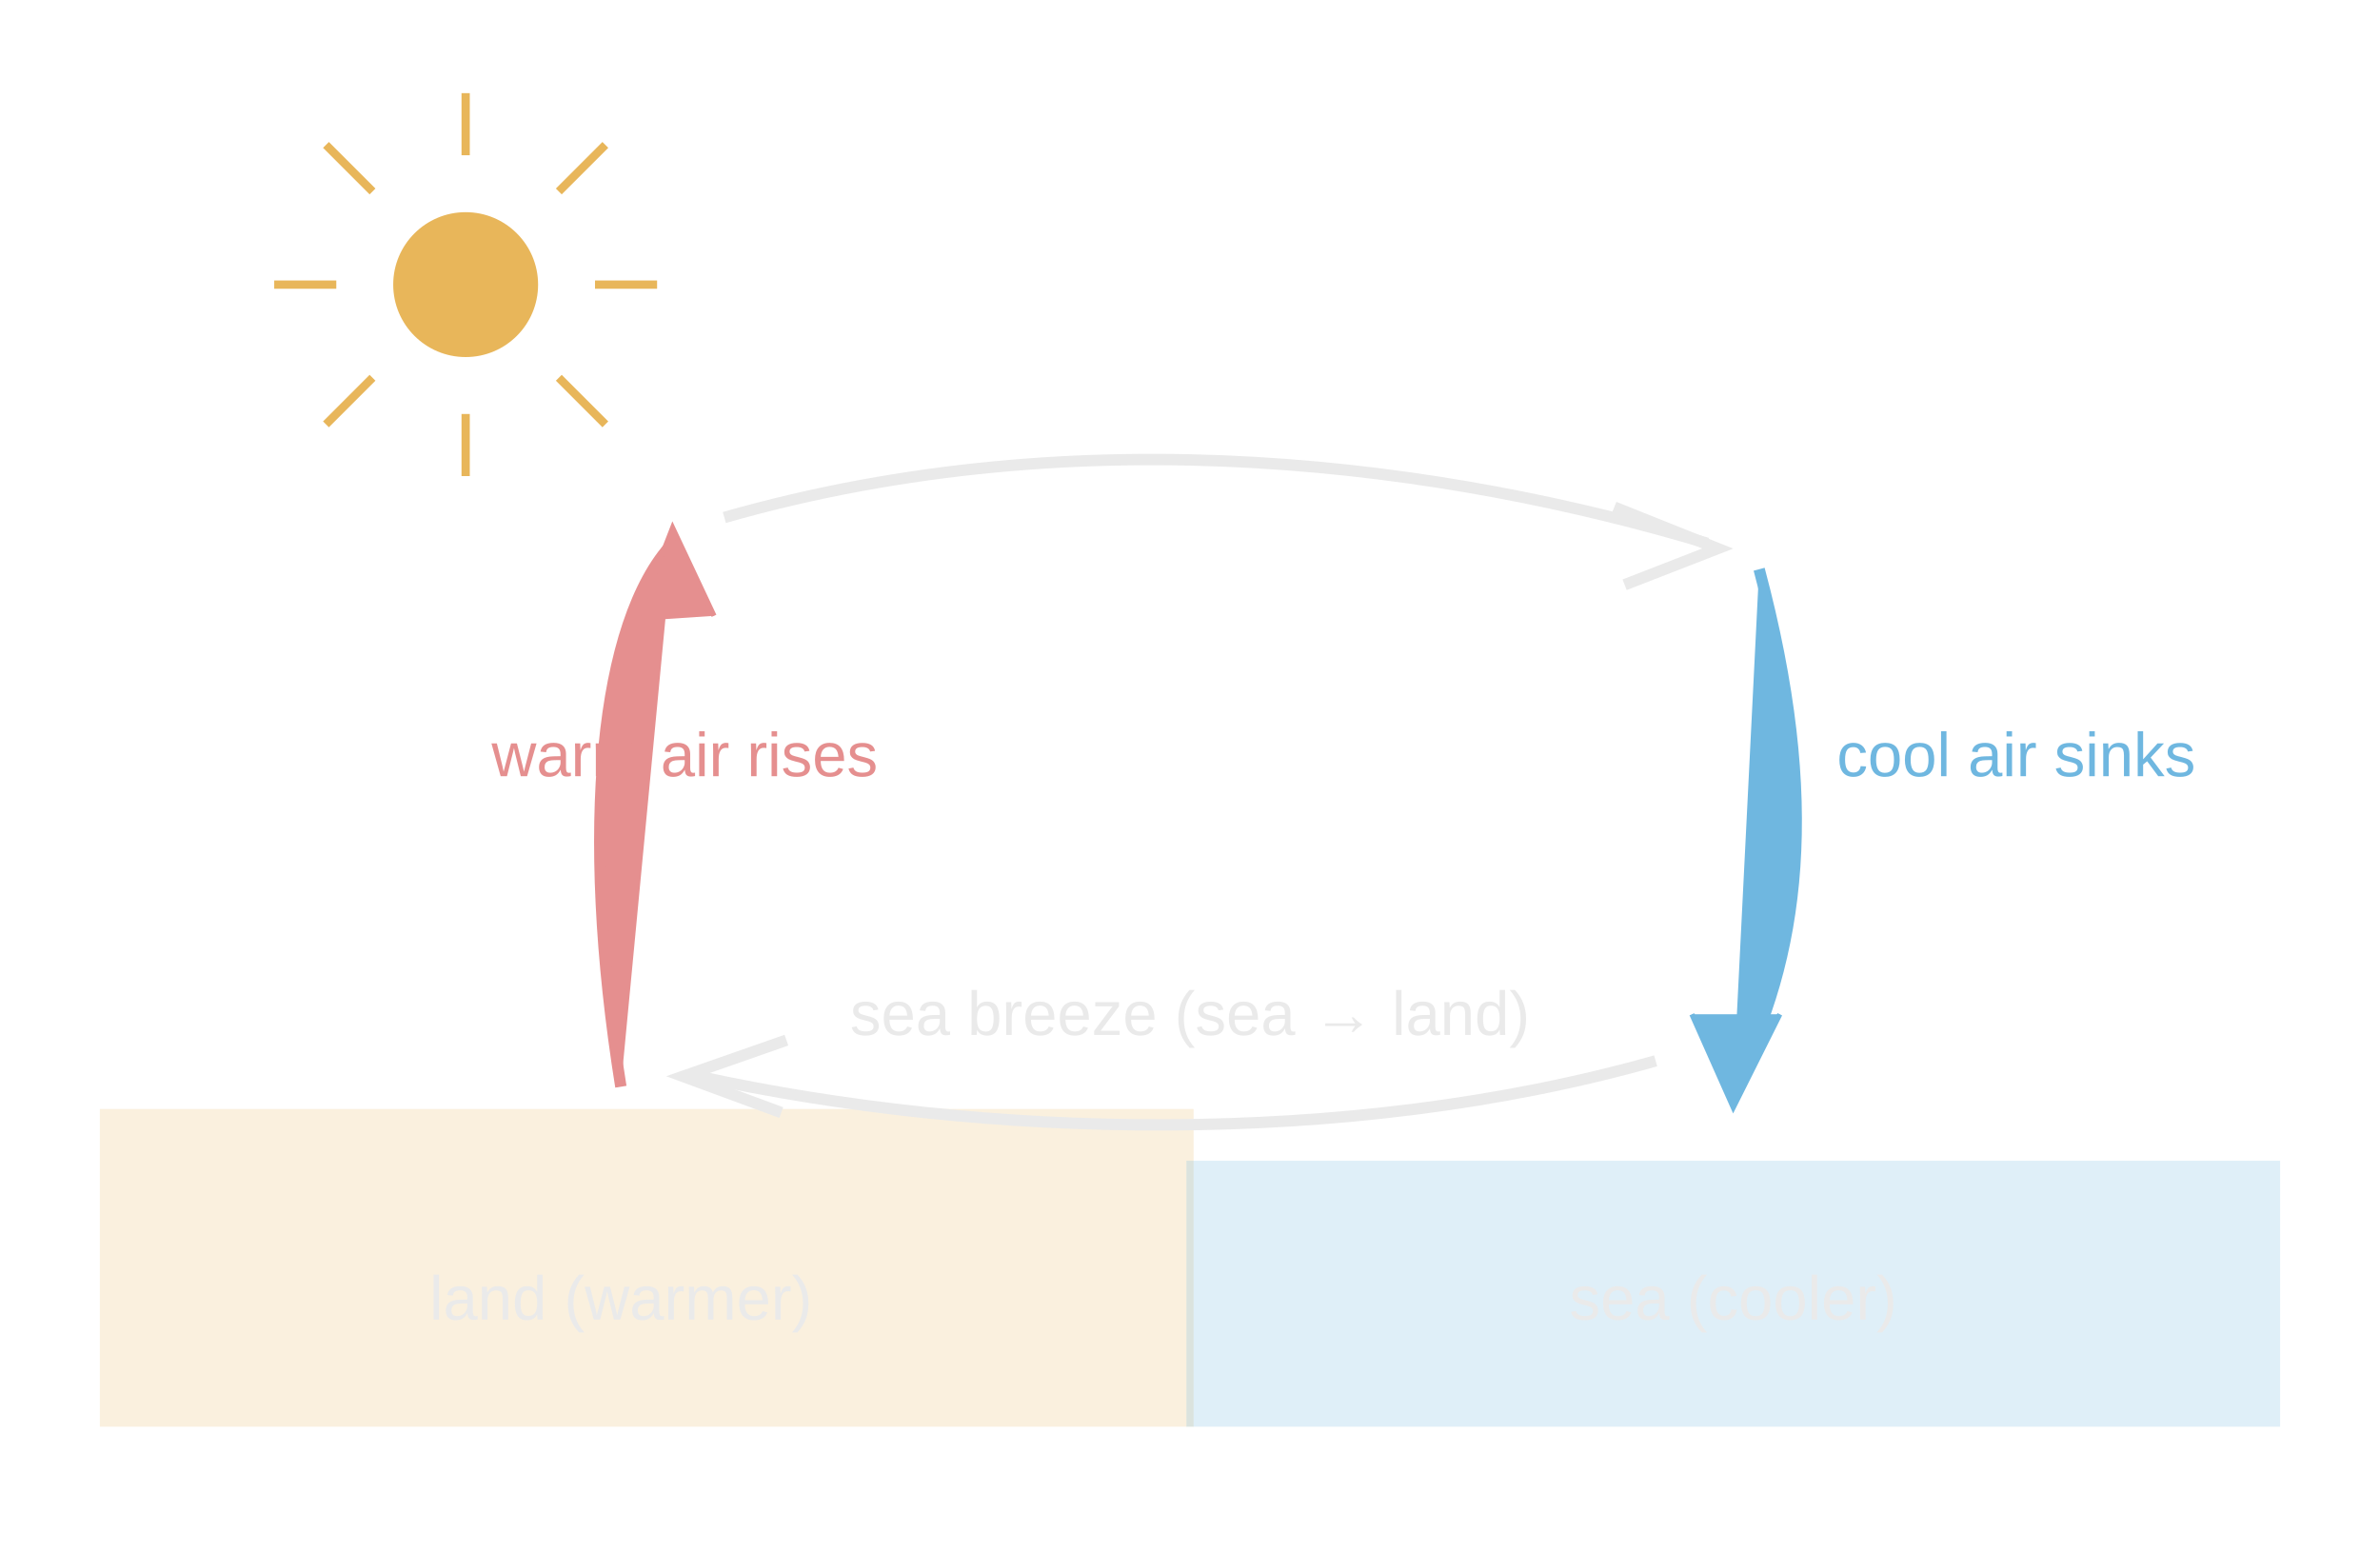
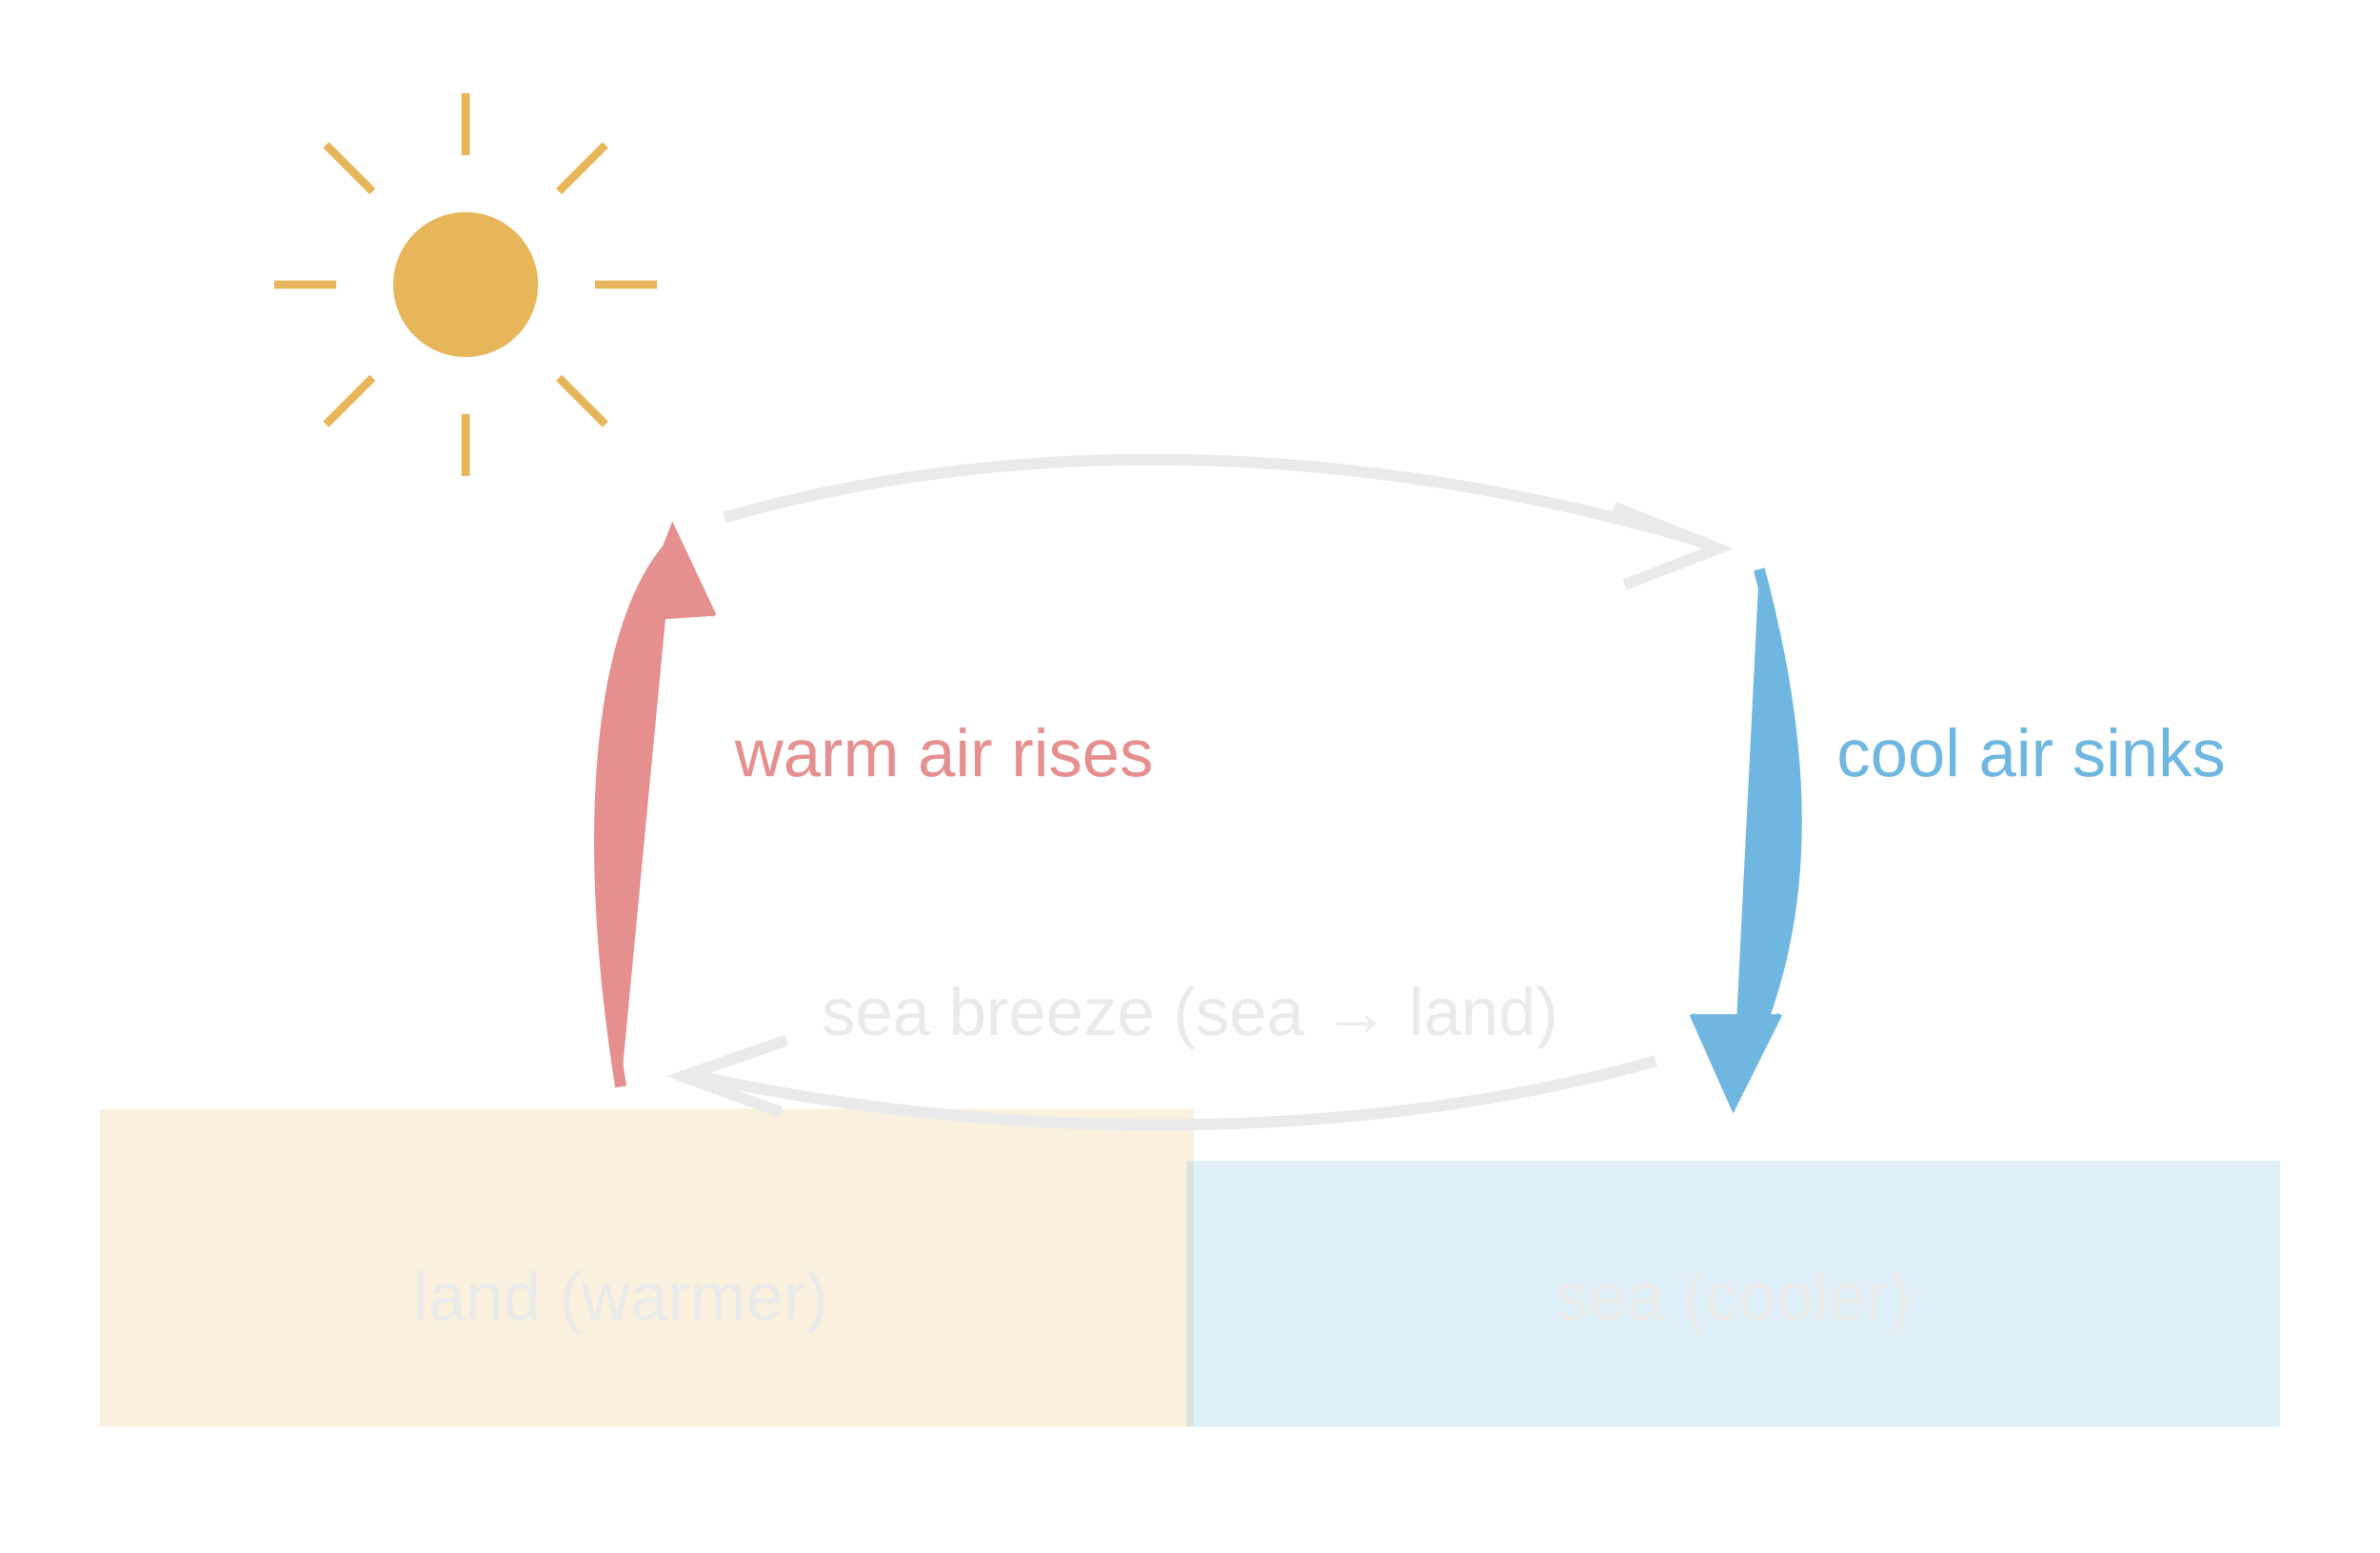
<svg xmlns="http://www.w3.org/2000/svg" viewBox="0 0 460 300" font-family="Segoe UI, Arial, sans-serif">
  <style>
-     text { fill:#EAEAEA; font-size:12px; }
+     text { fill:#EAEAEA; font-size:13px; }
    .sky { fill:none; }
    .land { fill:#E8B65A; opacity:0.20; stroke:#E8B65A; stroke-width:1.4; }
    .sea { fill:#6FB7E0; opacity:0.22; stroke:#6FB7E0; stroke-width:1.4; }
    .rise { stroke:#E58F8F; stroke-width:2.2; fill:none; }
    .sink { stroke:#6FB7E0; stroke-width:2.2; fill:none; }
    .flow { stroke:#EAEAEA; stroke-width:2.2; fill:none; }
    .sun { fill:#E8B65A; }
    .lbl { fill:#EAEAEA; }
    .warm { fill:#E58F8F; }
    .cool { fill:#6FB7E0; }
  </style>
  <path class="land" d="M20,215 L230,215 L230,275 L20,275 Z" />
  <path class="sea" d="M230,225 L440,225 L440,275 L230,275 Z" />
  <text class="lbl" x="120" y="255" text-anchor="middle">land (warmer)</text>
  <text class="lbl" x="335" y="255" text-anchor="middle">sea (cooler)</text>
  <circle class="sun" cx="90" cy="55" r="14" />
  <g stroke="#E8B65A" stroke-width="1.6">
    <line x1="90" y1="30" x2="90" y2="18" />
    <line x1="90" y1="80" x2="90" y2="92" />
    <line x1="65" y1="55" x2="53" y2="55" />
    <line x1="115" y1="55" x2="127" y2="55" />
    <line x1="72" y1="37" x2="63" y2="28" />
    <line x1="108" y1="73" x2="117" y2="82" />
    <line x1="108" y1="37" x2="117" y2="28" />
    <line x1="72" y1="73" x2="63" y2="82" />
  </g>
  <path class="rise warm" d="M120,210 C112,160 116,120 130,105" fill="none" stroke="#E58F8F" />
  <path class="warm" d="M123,120 L130,102 L138,119" fill="#E58F8F" stroke="#E58F8F" />
  <path class="flow" d="M140,100 C210,80 280,90 330,105" />
  <path class="flow" d="M312,98 L332,106 L314,113" fill="#EAEAEA" />
  <path class="sink cool" d="M340,110 C352,155 348,185 335,210" fill="none" stroke="#6FB7E0" />
  <path class="cool" d="M327,196 L335,214 L344,196" fill="#6FB7E0" stroke="#6FB7E0" />
  <path class="flow" d="M320,205 C260,222 190,220 135,208" />
  <path class="flow" d="M152,201 L132,208 L151,215" fill="#EAEAEA" />
-   <text class="warm" x="95" y="150">warm air rises</text>
+   <text class="warm" x="142" y="150">warm air rises</text>
  <text class="cool" x="355" y="150">cool air sinks</text>
  <text class="lbl" x="230" y="200" text-anchor="middle">sea breeze (sea → land)</text>
</svg>
